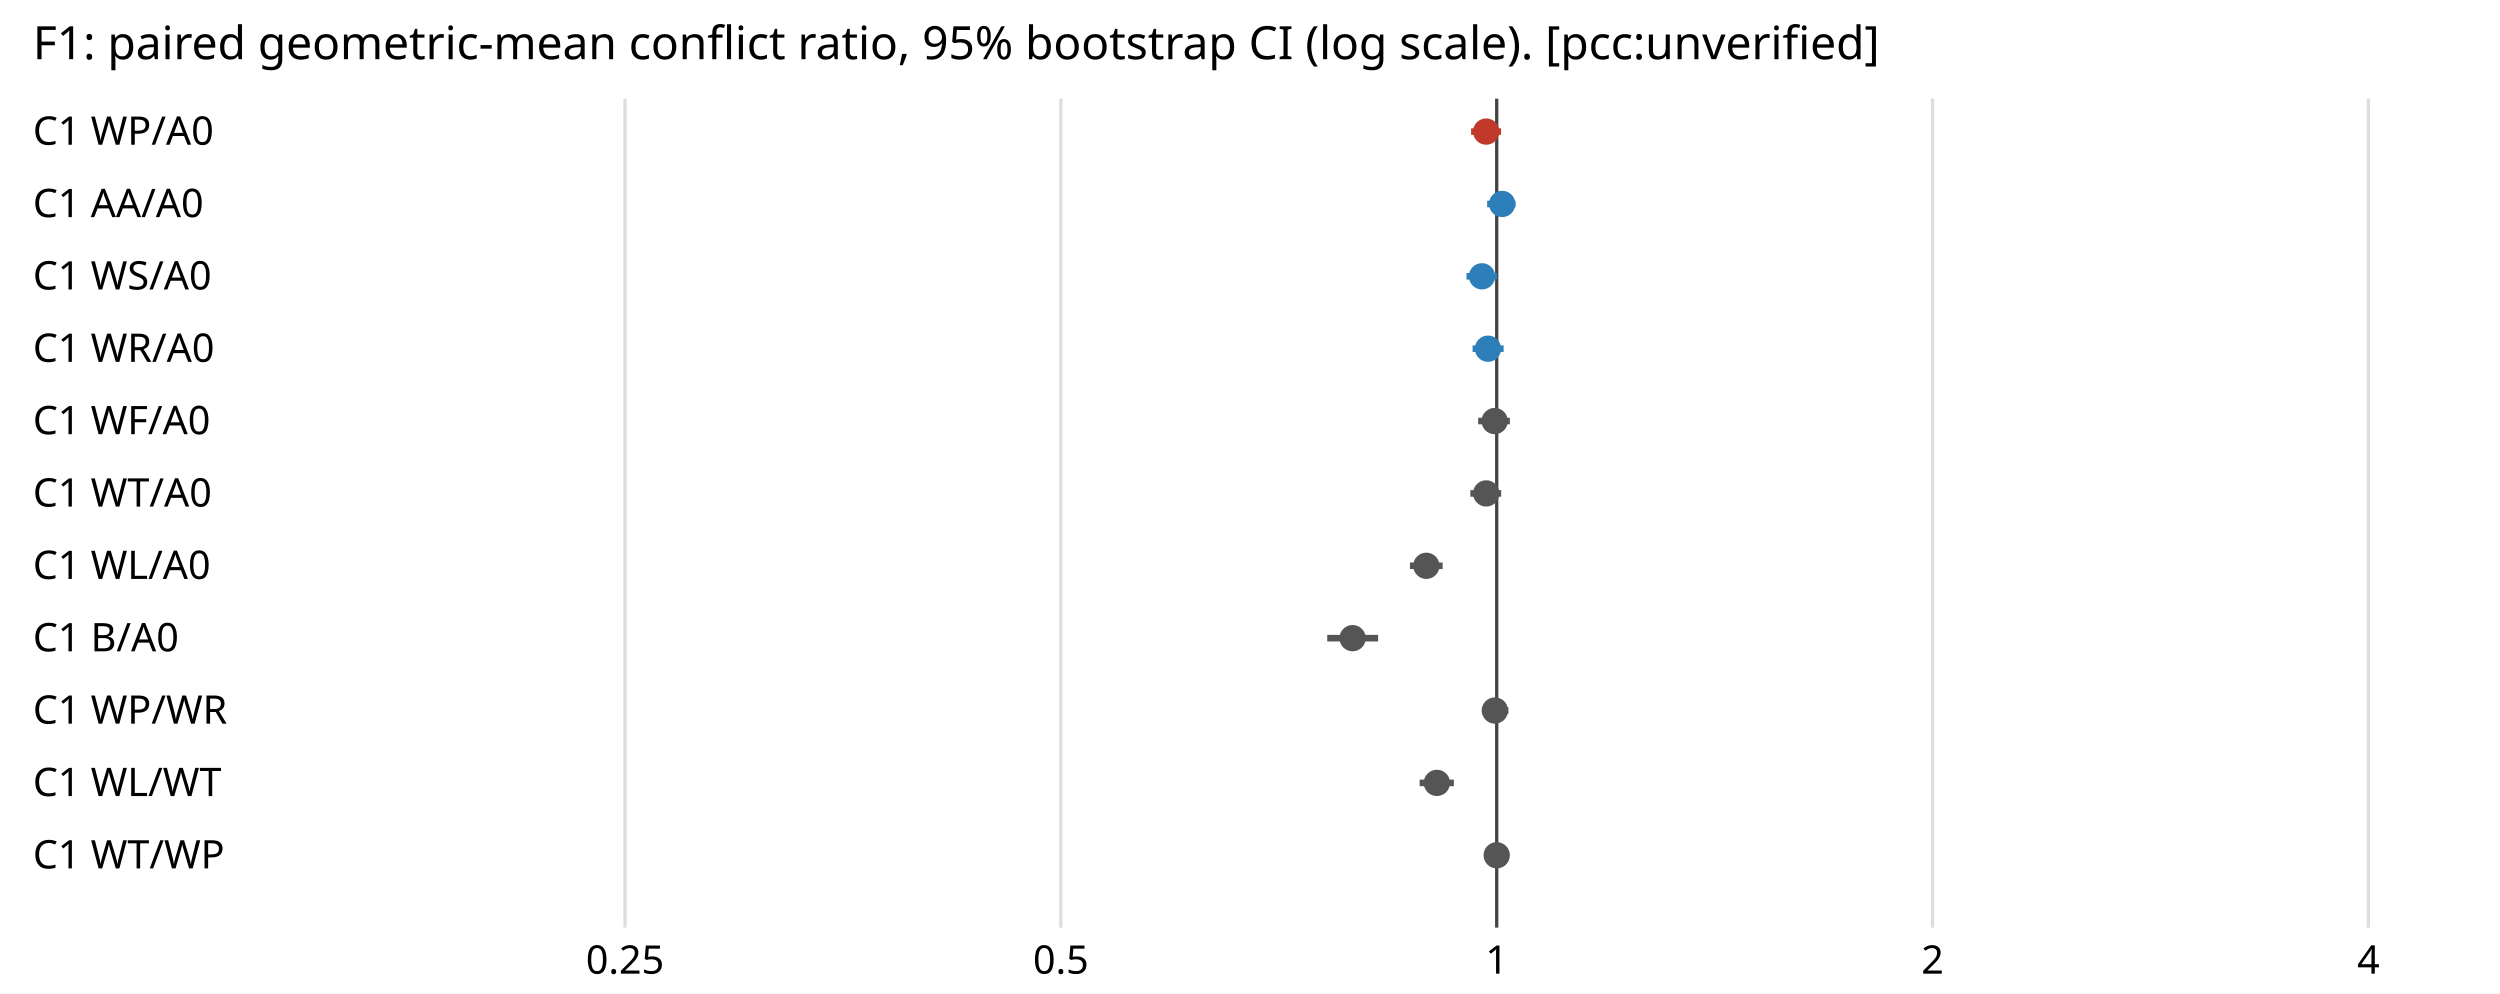
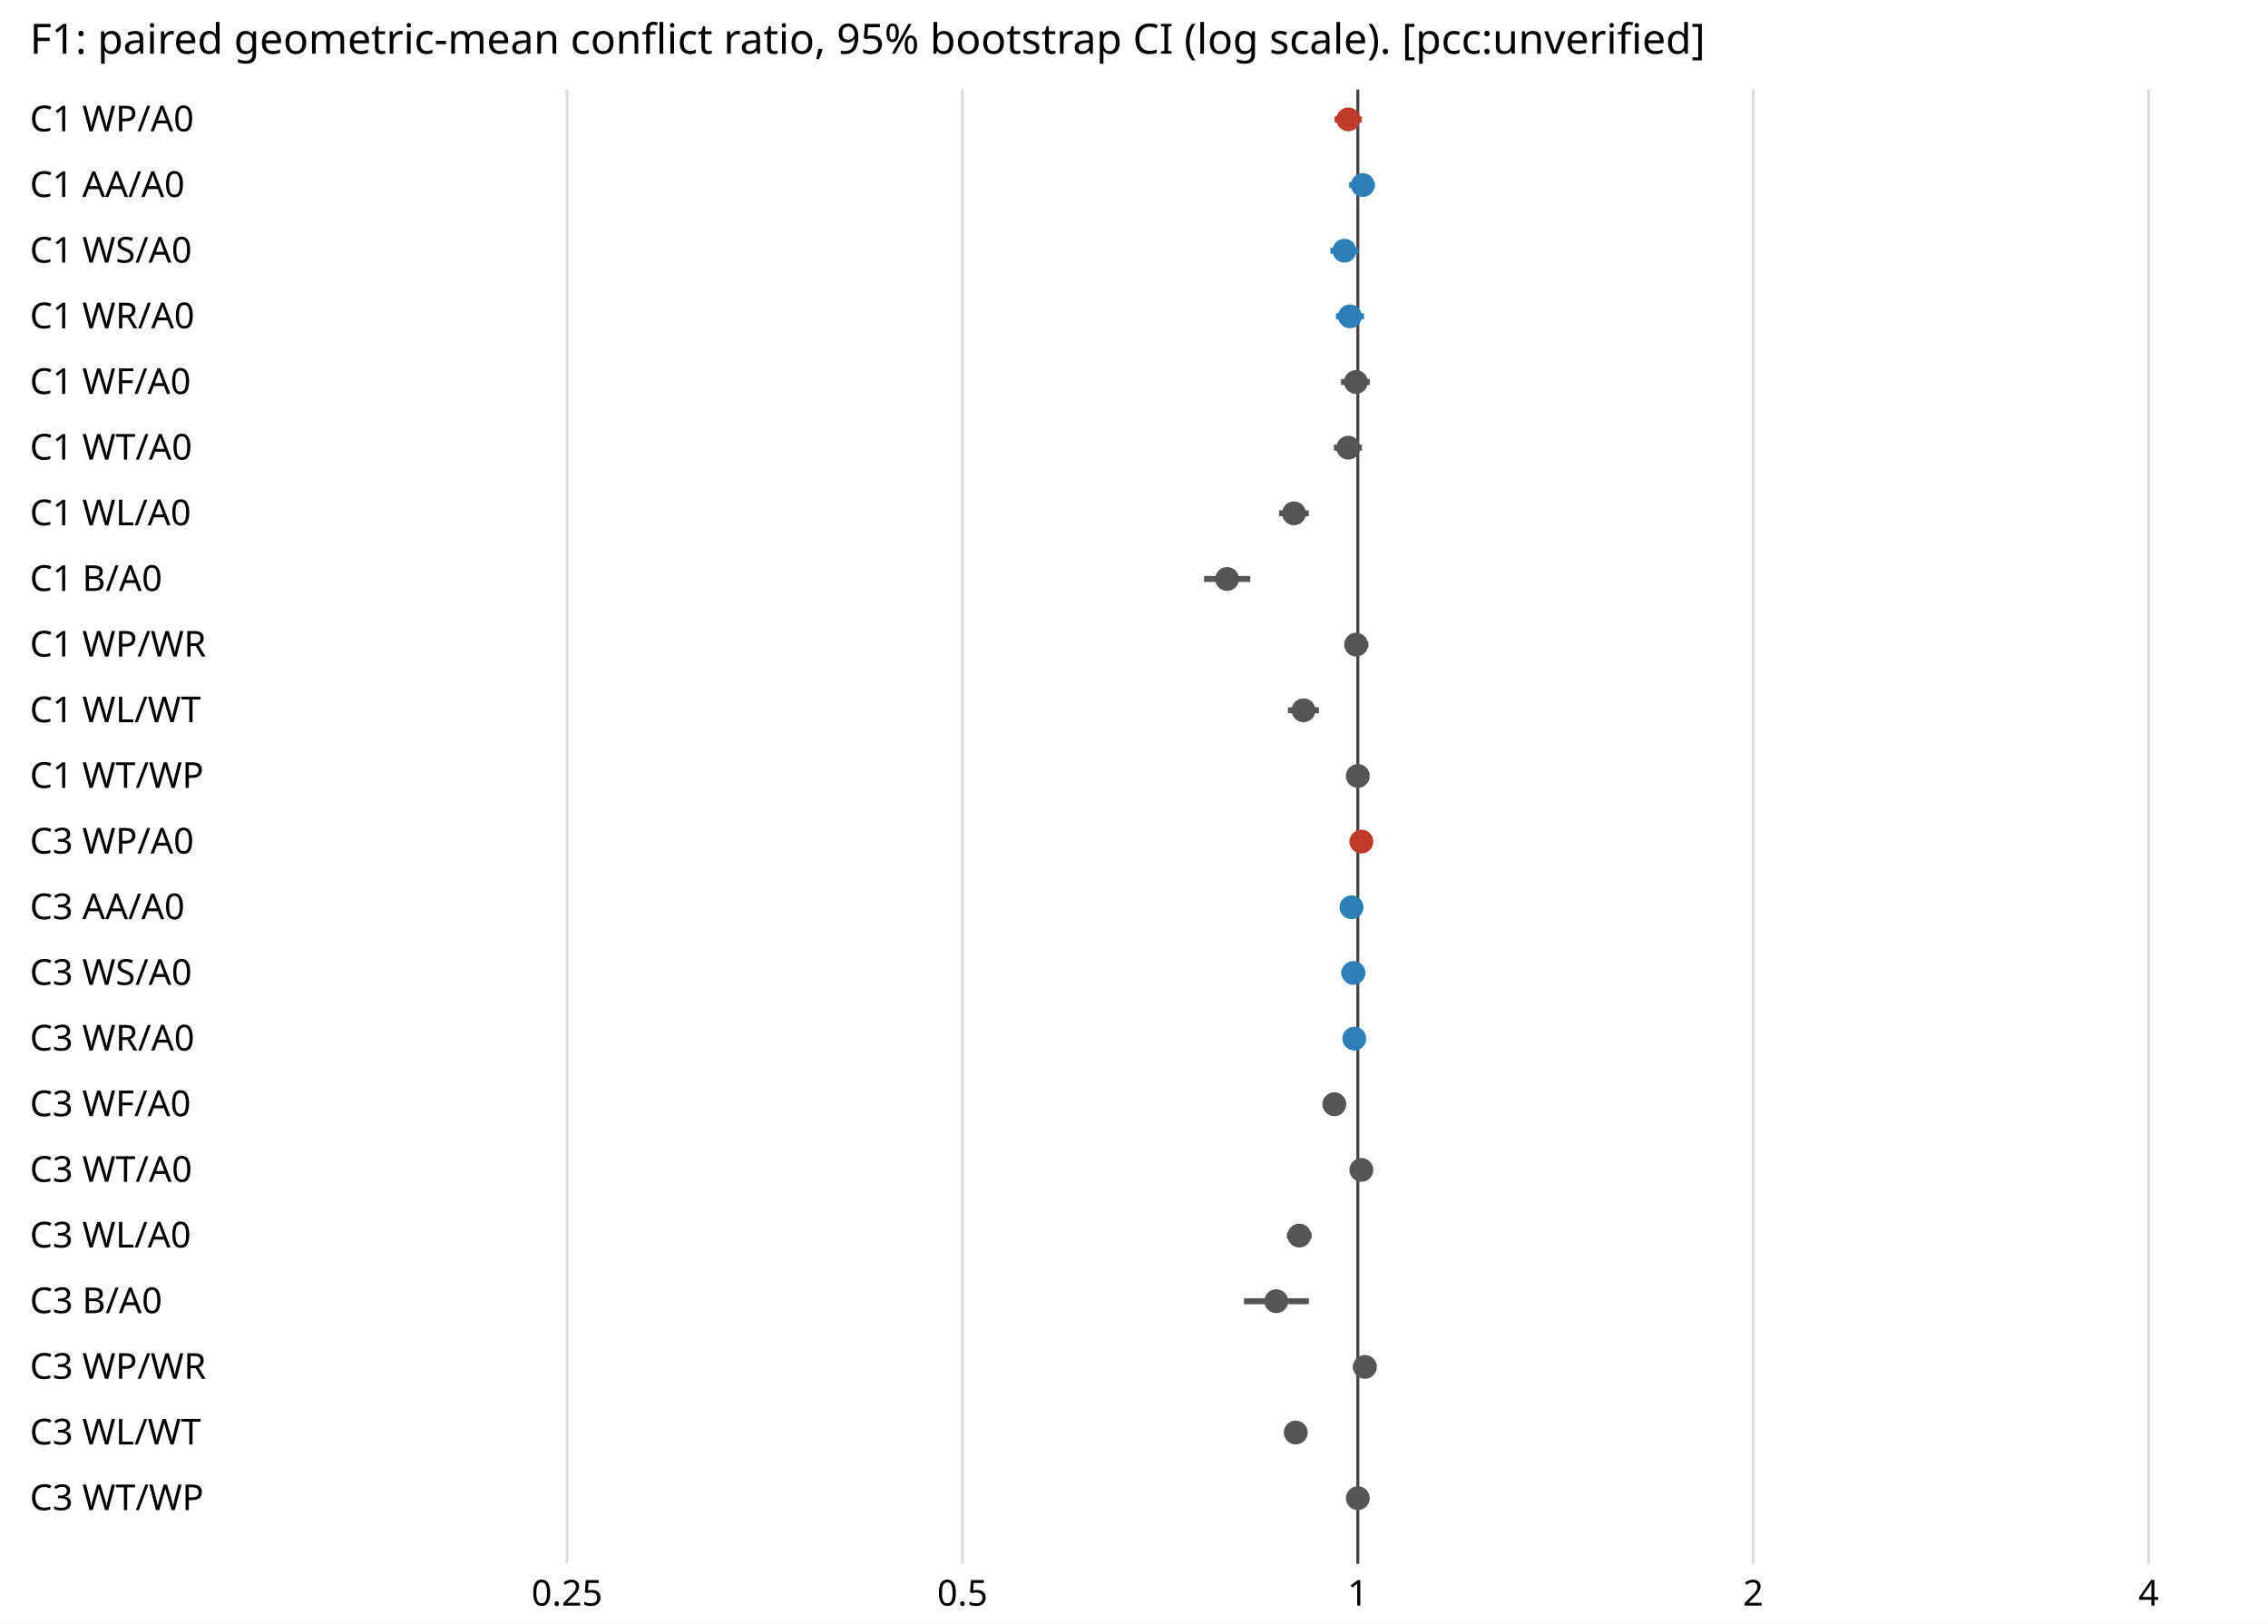
- <svg xmlns="http://www.w3.org/2000/svg" width="760" height="302" font-family="sans-serif" font-size="12">
+ <svg xmlns="http://www.w3.org/2000/svg" width="760" height="544" font-family="sans-serif" font-size="12">
  <rect width="100%" height="100%" fill="white" />
  <text x="10" y="18" font-size="14">F1: paired geometric-mean conflict ratio, 95% bootstrap CI (log scale). [pcc:unverified]</text>
-   <line x1="190" y1="30" x2="190" y2="282" stroke="#ddd" />
-   <text x="190" y="296" text-anchor="middle">0.25</text>
-   <line x1="322.5" y1="30" x2="322.5" y2="282" stroke="#ddd" />
-   <text x="322.5" y="296" text-anchor="middle">0.5</text>
-   <line x1="455" y1="30" x2="455" y2="282" stroke="#444" />
-   <text x="455" y="296" text-anchor="middle">1</text>
-   <line x1="587.5" y1="30" x2="587.5" y2="282" stroke="#ddd" />
-   <text x="587.5" y="296" text-anchor="middle">2</text>
-   <line x1="720" y1="30" x2="720" y2="282" stroke="#ddd" />
-   <text x="720" y="296" text-anchor="middle">4</text>
+   <line x1="190" y1="30" x2="190" y2="524" stroke="#ddd" />
+   <text x="190" y="538" text-anchor="middle">0.25</text>
+   <line x1="322.5" y1="30" x2="322.5" y2="524" stroke="#ddd" />
+   <text x="322.5" y="538" text-anchor="middle">0.5</text>
+   <line x1="455" y1="30" x2="455" y2="524" stroke="#444" />
+   <text x="455" y="538" text-anchor="middle">1</text>
+   <line x1="587.5" y1="30" x2="587.5" y2="524" stroke="#ddd" />
+   <text x="587.5" y="538" text-anchor="middle">2</text>
+   <line x1="720" y1="30" x2="720" y2="524" stroke="#ddd" />
+   <text x="720" y="538" text-anchor="middle">4</text>
  <text x="10" y="44">C1 WP/A0</text>
  <line x1="447.215" y1="40" x2="456.324" y2="40" stroke="#c0392b" stroke-width="2" />
  <circle cx="451.798" cy="40" r="4" fill="#c0392b" />
  <text x="10" y="66">C1 AA/A0</text>
  <line x1="452.097" y1="62" x2="460.722" y2="62" stroke="#2c7fb8" stroke-width="2" />
  <circle cx="456.665" cy="62" r="4" fill="#2c7fb8" />
  <text x="10" y="88">C1 WS/A0</text>
  <line x1="445.814" y1="84" x2="455.11" y2="84" stroke="#2c7fb8" stroke-width="2" />
  <circle cx="450.523" cy="84" r="4" fill="#2c7fb8" />
  <text x="10" y="110">C1 WR/A0</text>
  <line x1="447.672" y1="106" x2="457.102" y2="106" stroke="#2c7fb8" stroke-width="2" />
  <circle cx="452.353" cy="106" r="4" fill="#2c7fb8" />
  <text x="10" y="132">C1 WF/A0</text>
  <line x1="449.361" y1="128" x2="459.012" y2="128" stroke="#555" stroke-width="2" />
  <circle cx="454.376" cy="128" r="4" fill="#555" />
  <text x="10" y="154">C1 WT/A0</text>
  <line x1="446.992" y1="150" x2="456.361" y2="150" stroke="#555" stroke-width="2" />
  <circle cx="451.798" cy="150" r="4" fill="#555" />
  <text x="10" y="176">C1 WL/A0</text>
  <line x1="428.626" y1="172" x2="438.557" y2="172" stroke="#555" stroke-width="2" />
  <circle cx="433.609" cy="172" r="4" fill="#555" />
  <text x="10" y="198">C1 B/A0</text>
  <line x1="403.475" y1="194" x2="418.945" y2="194" stroke="#555" stroke-width="2" />
  <circle cx="411.19" cy="194" r="4" fill="#555" />
  <text x="10" y="220">C1 WP/WR</text>
  <line x1="450.494" y1="216" x2="458.566" y2="216" stroke="#555" stroke-width="2" />
  <circle cx="454.445" cy="216" r="4" fill="#555" />
  <text x="10" y="242">C1 WL/WT</text>
  <line x1="431.566" y1="238" x2="441.97" y2="238" stroke="#555" stroke-width="2" />
  <circle cx="436.811" cy="238" r="4" fill="#555" />
  <text x="10" y="264">C1 WT/WP</text>
  <line x1="455" y1="260" x2="455" y2="260" stroke="#555" stroke-width="2" />
  <circle cx="455" cy="260" r="4" fill="#555" />
+   <text x="10" y="286">C3 WP/A0</text>
+   <line x1="452.293" y1="282" x2="459.81" y2="282" stroke="#c0392b" stroke-width="2" />
+   <circle cx="456.196" cy="282" r="4" fill="#c0392b" />
+   <text x="10" y="308">C3 AA/A0</text>
+   <line x1="449.269" y1="304" x2="456.675" y2="304" stroke="#2c7fb8" stroke-width="2" />
+   <circle cx="452.891" cy="304" r="4" fill="#2c7fb8" />
+   <text x="10" y="330">C3 WS/A0</text>
+   <line x1="449.458" y1="326" x2="457.557" y2="326" stroke="#2c7fb8" stroke-width="2" />
+   <circle cx="453.524" cy="326" r="4" fill="#2c7fb8" />
+   <text x="10" y="352">C3 WR/A0</text>
+   <line x1="450.643" y1="348" x2="457.013" y2="348" stroke="#2c7fb8" stroke-width="2" />
+   <circle cx="453.825" cy="348" r="4" fill="#2c7fb8" />
+   <text x="10" y="374">C3 WF/A0</text>
+   <line x1="444.051" y1="370" x2="450.37" y2="370" stroke="#555" stroke-width="2" />
+   <circle cx="447.137" cy="370" r="4" fill="#555" />
+   <text x="10" y="396">C3 WT/A0</text>
+   <line x1="452.311" y1="392" x2="459.899" y2="392" stroke="#555" stroke-width="2" />
+   <circle cx="456.196" cy="392" r="4" fill="#555" />
+   <text x="10" y="418">C3 WL/A0</text>
+   <line x1="431.203" y1="414" x2="439.493" y2="414" stroke="#555" stroke-width="2" />
+   <circle cx="435.398" cy="414" r="4" fill="#555" />
+   <text x="10" y="440">C3 B/A0</text>
+   <line x1="416.871" y1="436" x2="438.595" y2="436" stroke="#555" stroke-width="2" />
+   <circle cx="427.659" cy="436" r="4" fill="#555" />
+   <text x="10" y="462">C3 WP/WR</text>
+   <line x1="453.415" y1="458" x2="461.135" y2="458" stroke="#555" stroke-width="2" />
+   <circle cx="457.371" cy="458" r="4" fill="#555" />
+   <text x="10" y="484">C3 WL/WT</text>
+   <line x1="430.565" y1="480" x2="437.899" y2="480" stroke="#555" stroke-width="2" />
+   <circle cx="434.202" cy="480" r="4" fill="#555" />
+   <text x="10" y="506">C3 WT/WP</text>
+   <line x1="455" y1="502" x2="455" y2="502" stroke="#555" stroke-width="2" />
+   <circle cx="455" cy="502" r="4" fill="#555" />
</svg>
